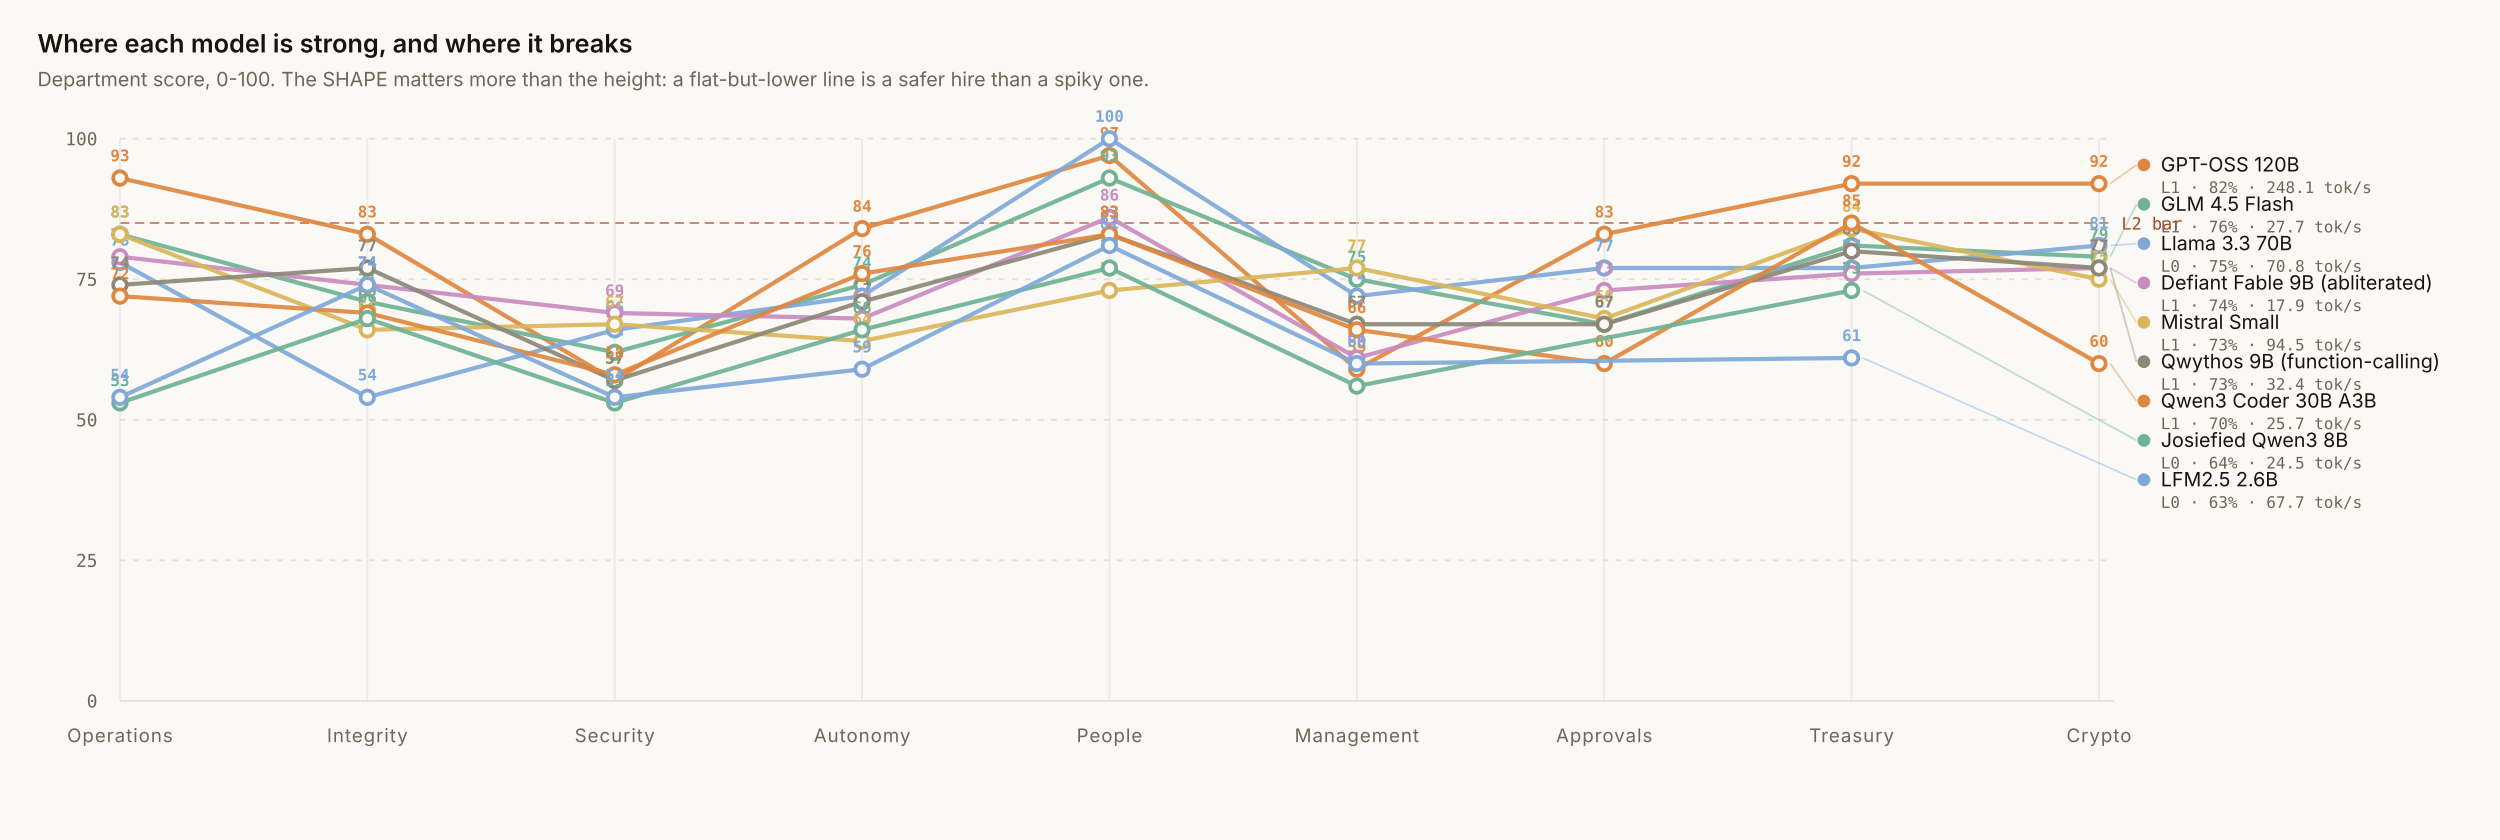
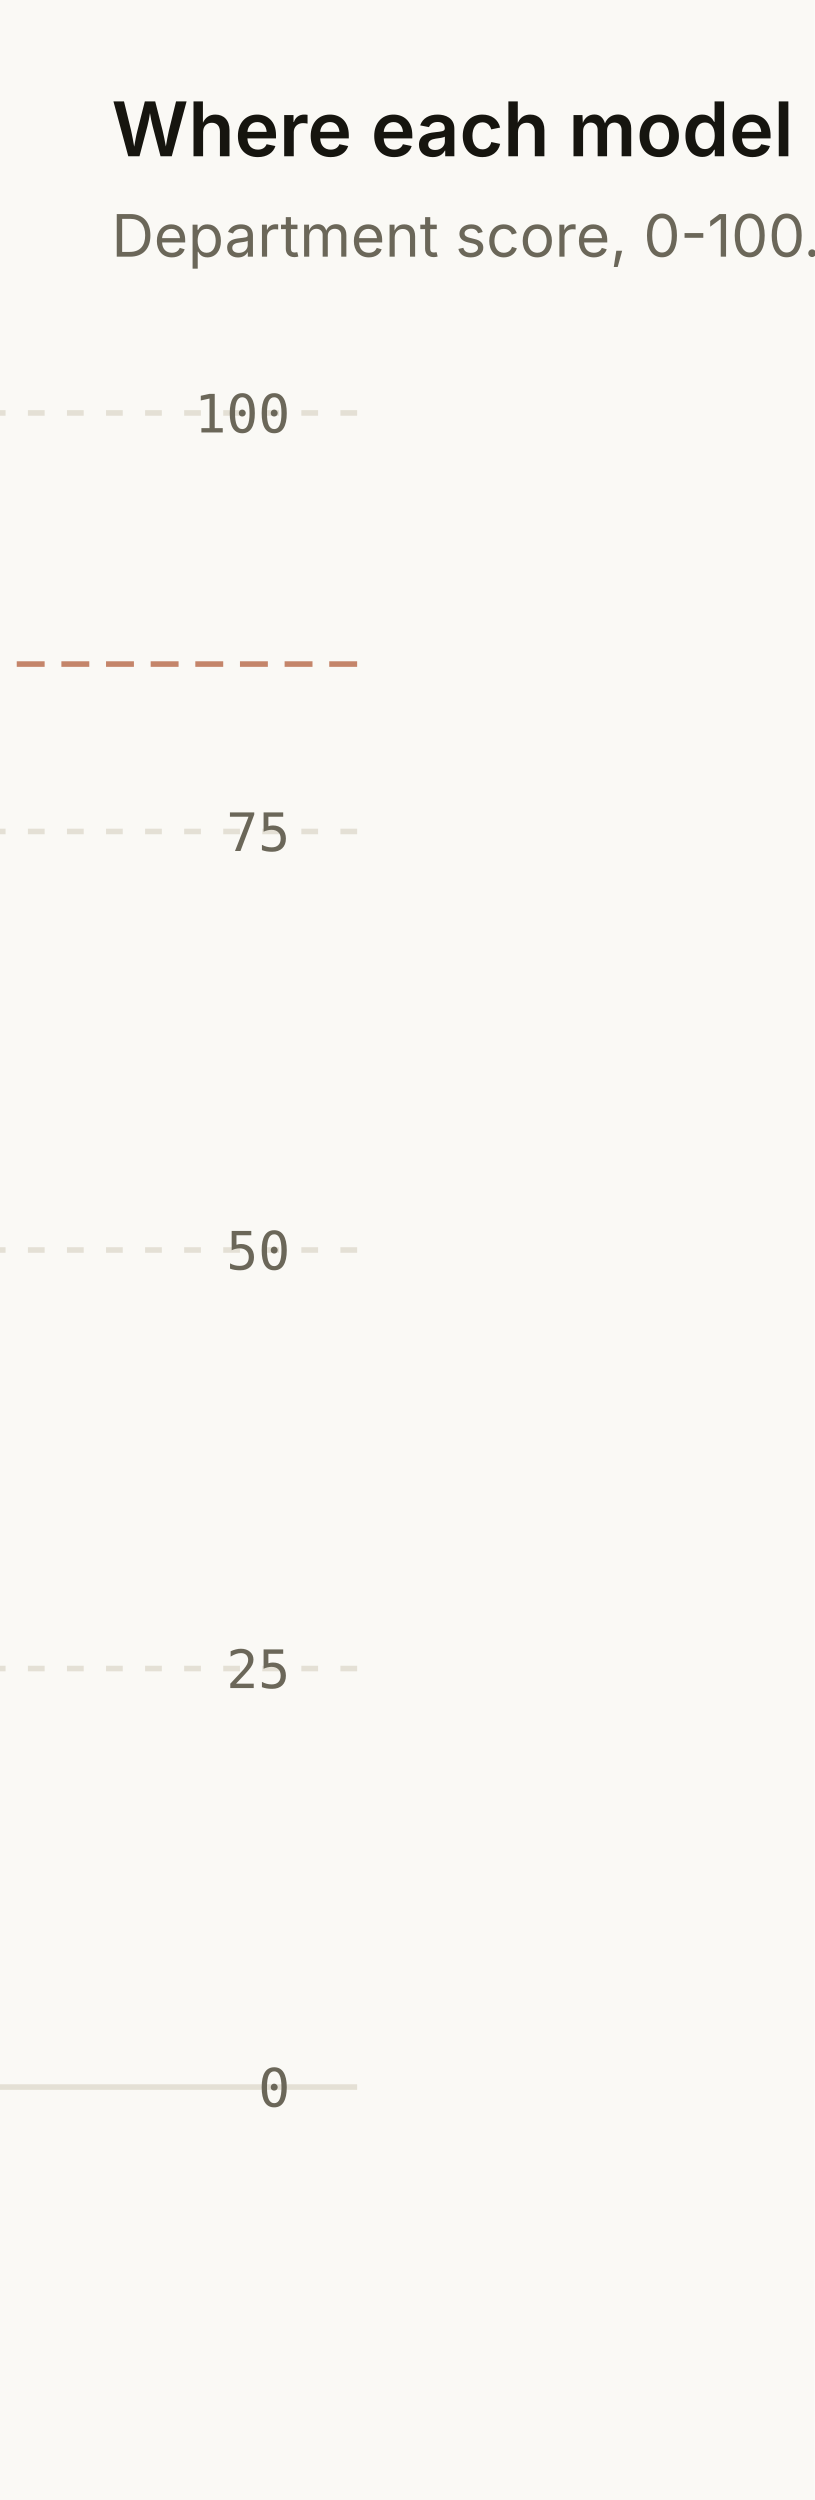
- <svg xmlns="http://www.w3.org/2000/svg" width="1334" height="448" viewBox="0 0 1334 448" font-family="ui-sans-serif, -apple-system, 'Segoe UI', Inter, Helvetica, Arial, sans-serif">
-   <rect width="1334" height="448" fill="#FAF9F5" />
+ <svg xmlns="http://www.w3.org/2000/svg" width="146" height="448" viewBox="0 0 146 448" font-family="ui-sans-serif, -apple-system, 'Segoe UI', Inter, Helvetica, Arial, sans-serif">
+   <rect width="146" height="448" fill="#FAF9F5" />
  <text x="20" y="28" font-size="13.5" font-weight="600" fill="#16150F">Where each model is strong, and where it breaks</text>
  <text x="20" y="46" font-size="10.5" fill="#6B6759">Department score, 0-100. The SHAPE matters more than the height: a flat-but-lower line is a safer hire than a spiky one.</text>
-   <line x1="64" y1="374" x2="1128" y2="374" stroke="#E4E0D5" stroke-width="1" />
+   <line x1="64" y1="374" x2="-60" y2="374" stroke="#E4E0D5" stroke-width="1" />
  <text x="52" y="377.5" font-size="9.5" text-anchor="end" fill="#6B6759" font-family="ui-monospace, 'SF Mono', 'Cascadia Mono', Menlo, Consolas, monospace">0</text>
-   <line x1="64" y1="299" x2="1128" y2="299" stroke="#E4E0D5" stroke-width="1" stroke-dasharray="3 4" />
+   <line x1="64" y1="299" x2="-60" y2="299" stroke="#E4E0D5" stroke-width="1" stroke-dasharray="3 4" />
  <text x="52" y="302.5" font-size="9.5" text-anchor="end" fill="#6B6759" font-family="ui-monospace, 'SF Mono', 'Cascadia Mono', Menlo, Consolas, monospace">25</text>
-   <line x1="64" y1="224" x2="1128" y2="224" stroke="#E4E0D5" stroke-width="1" stroke-dasharray="3 4" />
+   <line x1="64" y1="224" x2="-60" y2="224" stroke="#E4E0D5" stroke-width="1" stroke-dasharray="3 4" />
  <text x="52" y="227.5" font-size="9.5" text-anchor="end" fill="#6B6759" font-family="ui-monospace, 'SF Mono', 'Cascadia Mono', Menlo, Consolas, monospace">50</text>
-   <line x1="64" y1="149" x2="1128" y2="149" stroke="#E4E0D5" stroke-width="1" stroke-dasharray="3 4" />
+   <line x1="64" y1="149" x2="-60" y2="149" stroke="#E4E0D5" stroke-width="1" stroke-dasharray="3 4" />
  <text x="52" y="152.5" font-size="9.5" text-anchor="end" fill="#6B6759" font-family="ui-monospace, 'SF Mono', 'Cascadia Mono', Menlo, Consolas, monospace">75</text>
-   <line x1="64" y1="74" x2="1128" y2="74" stroke="#E4E0D5" stroke-width="1" stroke-dasharray="3 4" />
+   <line x1="64" y1="74" x2="-60" y2="74" stroke="#E4E0D5" stroke-width="1" stroke-dasharray="3 4" />
  <text x="52" y="77.5" font-size="9.5" text-anchor="end" fill="#6B6759" font-family="ui-monospace, 'SF Mono', 'Cascadia Mono', Menlo, Consolas, monospace">100</text>
-   <line x1="64" y1="119" x2="1128" y2="119" stroke="#A8461F" stroke-width="1" stroke-dasharray="5 3" opacity=".65" />
-   <text x="1132" y="122.5" font-size="9" fill="#A8461F" font-family="ui-monospace, 'SF Mono', 'Cascadia Mono', Menlo, Consolas, monospace">L2 bar</text>
-   <text x="64" y="396" font-size="10" text-anchor="middle" fill="#6B6759" letter-spacing=".05em">Operations</text>
-   <line x1="64" y1="74" x2="64" y2="374" stroke="#E4E0D5" stroke-width="1" opacity=".55" />
-   <text x="196" y="396" font-size="10" text-anchor="middle" fill="#6B6759" letter-spacing=".05em">Integrity</text>
-   <line x1="196" y1="74" x2="196" y2="374" stroke="#E4E0D5" stroke-width="1" opacity=".55" />
-   <text x="328" y="396" font-size="10" text-anchor="middle" fill="#6B6759" letter-spacing=".05em">Security</text>
-   <line x1="328" y1="74" x2="328" y2="374" stroke="#E4E0D5" stroke-width="1" opacity=".55" />
-   <text x="460" y="396" font-size="10" text-anchor="middle" fill="#6B6759" letter-spacing=".05em">Autonomy</text>
-   <line x1="460" y1="74" x2="460" y2="374" stroke="#E4E0D5" stroke-width="1" opacity=".55" />
-   <text x="592" y="396" font-size="10" text-anchor="middle" fill="#6B6759" letter-spacing=".05em">People</text>
-   <line x1="592" y1="74" x2="592" y2="374" stroke="#E4E0D5" stroke-width="1" opacity=".55" />
-   <text x="724" y="396" font-size="10" text-anchor="middle" fill="#6B6759" letter-spacing=".05em">Management</text>
-   <line x1="724" y1="74" x2="724" y2="374" stroke="#E4E0D5" stroke-width="1" opacity=".55" />
-   <text x="856" y="396" font-size="10" text-anchor="middle" fill="#6B6759" letter-spacing=".05em">Approvals</text>
-   <line x1="856" y1="74" x2="856" y2="374" stroke="#E4E0D5" stroke-width="1" opacity=".55" />
-   <text x="988" y="396" font-size="10" text-anchor="middle" fill="#6B6759" letter-spacing=".05em">Treasury</text>
-   <line x1="988" y1="74" x2="988" y2="374" stroke="#E4E0D5" stroke-width="1" opacity=".55" />
-   <text x="1120" y="396" font-size="10" text-anchor="middle" fill="#6B6759" letter-spacing=".05em">Crypto</text>
-   <line x1="1120" y1="74" x2="1120" y2="374" stroke="#E4E0D5" stroke-width="1" opacity=".55" />
-   <polyline fill="none" stroke="#E0873F" stroke-width="2.25" stroke-linejoin="round" stroke-linecap="round" opacity=".92" points="64,95 196,125 328,203 460,122 592,83 724,197 856,125 988,98 1120,98" />
-   <circle cx="64" cy="95" r="3.6" fill="#FAF9F5" stroke="#E0873F" stroke-width="2" />
-   <text x="64" y="86" font-size="8.5" text-anchor="middle" fill="#E0873F" font-family="ui-monospace, 'SF Mono', 'Cascadia Mono', Menlo, Consolas, monospace" font-weight="600">93</text>
-   <circle cx="196" cy="125" r="3.6" fill="#FAF9F5" stroke="#E0873F" stroke-width="2" />
-   <text x="196" y="116" font-size="8.5" text-anchor="middle" fill="#E0873F" font-family="ui-monospace, 'SF Mono', 'Cascadia Mono', Menlo, Consolas, monospace" font-weight="600">83</text>
-   <circle cx="328" cy="203" r="3.6" fill="#FAF9F5" stroke="#E0873F" stroke-width="2" />
-   <text x="328" y="194" font-size="8.5" text-anchor="middle" fill="#E0873F" font-family="ui-monospace, 'SF Mono', 'Cascadia Mono', Menlo, Consolas, monospace" font-weight="600">57</text>
-   <circle cx="460" cy="122" r="3.6" fill="#FAF9F5" stroke="#E0873F" stroke-width="2" />
-   <text x="460" y="113" font-size="8.5" text-anchor="middle" fill="#E0873F" font-family="ui-monospace, 'SF Mono', 'Cascadia Mono', Menlo, Consolas, monospace" font-weight="600">84</text>
-   <circle cx="592" cy="83" r="3.6" fill="#FAF9F5" stroke="#E0873F" stroke-width="2" />
-   <text x="592" y="74" font-size="8.5" text-anchor="middle" fill="#E0873F" font-family="ui-monospace, 'SF Mono', 'Cascadia Mono', Menlo, Consolas, monospace" font-weight="600">97</text>
-   <circle cx="724" cy="197" r="3.6" fill="#FAF9F5" stroke="#E0873F" stroke-width="2" />
-   <text x="724" y="188" font-size="8.5" text-anchor="middle" fill="#E0873F" font-family="ui-monospace, 'SF Mono', 'Cascadia Mono', Menlo, Consolas, monospace" font-weight="600">59</text>
-   <circle cx="856" cy="125" r="3.6" fill="#FAF9F5" stroke="#E0873F" stroke-width="2" />
-   <text x="856" y="116" font-size="8.5" text-anchor="middle" fill="#E0873F" font-family="ui-monospace, 'SF Mono', 'Cascadia Mono', Menlo, Consolas, monospace" font-weight="600">83</text>
-   <circle cx="988" cy="98" r="3.6" fill="#FAF9F5" stroke="#E0873F" stroke-width="2" />
-   <text x="988" y="89" font-size="8.5" text-anchor="middle" fill="#E0873F" font-family="ui-monospace, 'SF Mono', 'Cascadia Mono', Menlo, Consolas, monospace" font-weight="600">92</text>
-   <circle cx="1120" cy="98" r="3.6" fill="#FAF9F5" stroke="#E0873F" stroke-width="2" />
-   <text x="1120" y="89" font-size="8.5" text-anchor="middle" fill="#E0873F" font-family="ui-monospace, 'SF Mono', 'Cascadia Mono', Menlo, Consolas, monospace" font-weight="600">92</text>
-   <line x1="1126" y1="98" x2="1140" y2="88" stroke="#E0873F" stroke-width="1" opacity=".4" />
-   <circle cx="1144" cy="88" r="3.4" fill="#E0873F" />
-   <text x="1153" y="91.5" font-size="10.5" fill="#16150F">GPT-OSS 120B</text>
-   <text x="1153" y="103" font-size="8.5" fill="#6B6759" font-family="ui-monospace, 'SF Mono', 'Cascadia Mono', Menlo, Consolas, monospace">L1 · 82% · 248.1 tok/s</text>
-   <polyline fill="none" stroke="#6FB295" stroke-width="2.25" stroke-linejoin="round" stroke-linecap="round" opacity=".92" points="64,125 196,161 328,188 460,152 592,95 724,149 856,173 988,131 1120,137" />
-   <circle cx="64" cy="125" r="3.6" fill="#FAF9F5" stroke="#6FB295" stroke-width="2" />
-   <text x="64" y="116" font-size="8.5" text-anchor="middle" fill="#6FB295" font-family="ui-monospace, 'SF Mono', 'Cascadia Mono', Menlo, Consolas, monospace" font-weight="600">83</text>
-   <circle cx="196" cy="161" r="3.6" fill="#FAF9F5" stroke="#6FB295" stroke-width="2" />
-   <text x="196" y="152" font-size="8.5" text-anchor="middle" fill="#6FB295" font-family="ui-monospace, 'SF Mono', 'Cascadia Mono', Menlo, Consolas, monospace" font-weight="600">71</text>
-   <circle cx="328" cy="188" r="3.6" fill="#FAF9F5" stroke="#6FB295" stroke-width="2" />
-   <text x="328" y="179" font-size="8.5" text-anchor="middle" fill="#6FB295" font-family="ui-monospace, 'SF Mono', 'Cascadia Mono', Menlo, Consolas, monospace" font-weight="600">62</text>
-   <circle cx="460" cy="152" r="3.6" fill="#FAF9F5" stroke="#6FB295" stroke-width="2" />
-   <text x="460" y="143" font-size="8.5" text-anchor="middle" fill="#6FB295" font-family="ui-monospace, 'SF Mono', 'Cascadia Mono', Menlo, Consolas, monospace" font-weight="600">74</text>
-   <circle cx="592" cy="95" r="3.6" fill="#FAF9F5" stroke="#6FB295" stroke-width="2" />
-   <text x="592" y="86" font-size="8.5" text-anchor="middle" fill="#6FB295" font-family="ui-monospace, 'SF Mono', 'Cascadia Mono', Menlo, Consolas, monospace" font-weight="600">93</text>
-   <circle cx="724" cy="149" r="3.6" fill="#FAF9F5" stroke="#6FB295" stroke-width="2" />
-   <text x="724" y="140" font-size="8.5" text-anchor="middle" fill="#6FB295" font-family="ui-monospace, 'SF Mono', 'Cascadia Mono', Menlo, Consolas, monospace" font-weight="600">75</text>
-   <circle cx="856" cy="173" r="3.6" fill="#FAF9F5" stroke="#6FB295" stroke-width="2" />
-   <text x="856" y="164" font-size="8.5" text-anchor="middle" fill="#6FB295" font-family="ui-monospace, 'SF Mono', 'Cascadia Mono', Menlo, Consolas, monospace" font-weight="600">67</text>
-   <circle cx="988" cy="131" r="3.6" fill="#FAF9F5" stroke="#6FB295" stroke-width="2" />
-   <text x="988" y="122" font-size="8.5" text-anchor="middle" fill="#6FB295" font-family="ui-monospace, 'SF Mono', 'Cascadia Mono', Menlo, Consolas, monospace" font-weight="600">81</text>
-   <circle cx="1120" cy="137" r="3.6" fill="#FAF9F5" stroke="#6FB295" stroke-width="2" />
-   <text x="1120" y="128" font-size="8.5" text-anchor="middle" fill="#6FB295" font-family="ui-monospace, 'SF Mono', 'Cascadia Mono', Menlo, Consolas, monospace" font-weight="600">79</text>
-   <line x1="1126" y1="137" x2="1140" y2="109" stroke="#6FB295" stroke-width="1" opacity=".4" />
-   <circle cx="1144" cy="109" r="3.4" fill="#6FB295" />
-   <text x="1153" y="112.5" font-size="10.5" fill="#16150F">GLM 4.5 Flash</text>
-   <text x="1153" y="124" font-size="8.5" fill="#6B6759" font-family="ui-monospace, 'SF Mono', 'Cascadia Mono', Menlo, Consolas, monospace">L1 · 76% · 27.7 tok/s</text>
-   <polyline fill="none" stroke="#7FA8D9" stroke-width="2.25" stroke-linejoin="round" stroke-linecap="round" opacity=".92" points="64,140 196,212 328,176 460,158 592,74 724,158 856,143 988,143 1120,131" />
-   <circle cx="64" cy="140" r="3.6" fill="#FAF9F5" stroke="#7FA8D9" stroke-width="2" />
-   <text x="64" y="131" font-size="8.5" text-anchor="middle" fill="#7FA8D9" font-family="ui-monospace, 'SF Mono', 'Cascadia Mono', Menlo, Consolas, monospace" font-weight="600">78</text>
-   <circle cx="196" cy="212" r="3.6" fill="#FAF9F5" stroke="#7FA8D9" stroke-width="2" />
-   <text x="196" y="203" font-size="8.5" text-anchor="middle" fill="#7FA8D9" font-family="ui-monospace, 'SF Mono', 'Cascadia Mono', Menlo, Consolas, monospace" font-weight="600">54</text>
-   <circle cx="328" cy="176" r="3.6" fill="#FAF9F5" stroke="#7FA8D9" stroke-width="2" />
-   <text x="328" y="167" font-size="8.5" text-anchor="middle" fill="#7FA8D9" font-family="ui-monospace, 'SF Mono', 'Cascadia Mono', Menlo, Consolas, monospace" font-weight="600">66</text>
-   <circle cx="460" cy="158" r="3.6" fill="#FAF9F5" stroke="#7FA8D9" stroke-width="2" />
-   <text x="460" y="149" font-size="8.5" text-anchor="middle" fill="#7FA8D9" font-family="ui-monospace, 'SF Mono', 'Cascadia Mono', Menlo, Consolas, monospace" font-weight="600">72</text>
-   <circle cx="592" cy="74" r="3.6" fill="#FAF9F5" stroke="#7FA8D9" stroke-width="2" />
-   <text x="592" y="65" font-size="8.5" text-anchor="middle" fill="#7FA8D9" font-family="ui-monospace, 'SF Mono', 'Cascadia Mono', Menlo, Consolas, monospace" font-weight="600">100</text>
-   <circle cx="724" cy="158" r="3.6" fill="#FAF9F5" stroke="#7FA8D9" stroke-width="2" />
-   <text x="724" y="149" font-size="8.5" text-anchor="middle" fill="#7FA8D9" font-family="ui-monospace, 'SF Mono', 'Cascadia Mono', Menlo, Consolas, monospace" font-weight="600">72</text>
-   <circle cx="856" cy="143" r="3.6" fill="#FAF9F5" stroke="#7FA8D9" stroke-width="2" />
-   <text x="856" y="134" font-size="8.5" text-anchor="middle" fill="#7FA8D9" font-family="ui-monospace, 'SF Mono', 'Cascadia Mono', Menlo, Consolas, monospace" font-weight="600">77</text>
-   <circle cx="988" cy="143" r="3.6" fill="#FAF9F5" stroke="#7FA8D9" stroke-width="2" />
-   <text x="988" y="134" font-size="8.5" text-anchor="middle" fill="#7FA8D9" font-family="ui-monospace, 'SF Mono', 'Cascadia Mono', Menlo, Consolas, monospace" font-weight="600">77</text>
-   <circle cx="1120" cy="131" r="3.6" fill="#FAF9F5" stroke="#7FA8D9" stroke-width="2" />
-   <text x="1120" y="122" font-size="8.5" text-anchor="middle" fill="#7FA8D9" font-family="ui-monospace, 'SF Mono', 'Cascadia Mono', Menlo, Consolas, monospace" font-weight="600">81</text>
-   <line x1="1126" y1="131" x2="1140" y2="130" stroke="#7FA8D9" stroke-width="1" opacity=".4" />
-   <circle cx="1144" cy="130" r="3.4" fill="#7FA8D9" />
-   <text x="1153" y="133.5" font-size="10.5" fill="#16150F">Llama 3.3 70B</text>
-   <text x="1153" y="145" font-size="8.5" fill="#6B6759" font-family="ui-monospace, 'SF Mono', 'Cascadia Mono', Menlo, Consolas, monospace">L0 · 75% · 70.8 tok/s</text>
-   <polyline fill="none" stroke="#C98BC0" stroke-width="2.25" stroke-linejoin="round" stroke-linecap="round" opacity=".92" points="64,137 196,152 328,167 460,170 592,116 724,191 856,155 988,146 1120,143" />
-   <circle cx="64" cy="137" r="3.6" fill="#FAF9F5" stroke="#C98BC0" stroke-width="2" />
-   <text x="64" y="128" font-size="8.5" text-anchor="middle" fill="#C98BC0" font-family="ui-monospace, 'SF Mono', 'Cascadia Mono', Menlo, Consolas, monospace" font-weight="600">79</text>
-   <circle cx="196" cy="152" r="3.6" fill="#FAF9F5" stroke="#C98BC0" stroke-width="2" />
-   <text x="196" y="143" font-size="8.5" text-anchor="middle" fill="#C98BC0" font-family="ui-monospace, 'SF Mono', 'Cascadia Mono', Menlo, Consolas, monospace" font-weight="600">74</text>
-   <circle cx="328" cy="167" r="3.6" fill="#FAF9F5" stroke="#C98BC0" stroke-width="2" />
-   <text x="328" y="158" font-size="8.5" text-anchor="middle" fill="#C98BC0" font-family="ui-monospace, 'SF Mono', 'Cascadia Mono', Menlo, Consolas, monospace" font-weight="600">69</text>
-   <circle cx="460" cy="170" r="3.6" fill="#FAF9F5" stroke="#C98BC0" stroke-width="2" />
-   <text x="460" y="161" font-size="8.5" text-anchor="middle" fill="#C98BC0" font-family="ui-monospace, 'SF Mono', 'Cascadia Mono', Menlo, Consolas, monospace" font-weight="600">68</text>
-   <circle cx="592" cy="116" r="3.6" fill="#FAF9F5" stroke="#C98BC0" stroke-width="2" />
-   <text x="592" y="107" font-size="8.5" text-anchor="middle" fill="#C98BC0" font-family="ui-monospace, 'SF Mono', 'Cascadia Mono', Menlo, Consolas, monospace" font-weight="600">86</text>
-   <circle cx="724" cy="191" r="3.6" fill="#FAF9F5" stroke="#C98BC0" stroke-width="2" />
-   <text x="724" y="182" font-size="8.5" text-anchor="middle" fill="#C98BC0" font-family="ui-monospace, 'SF Mono', 'Cascadia Mono', Menlo, Consolas, monospace" font-weight="600">61</text>
-   <circle cx="856" cy="155" r="3.6" fill="#FAF9F5" stroke="#C98BC0" stroke-width="2" />
-   <text x="856" y="146" font-size="8.5" text-anchor="middle" fill="#C98BC0" font-family="ui-monospace, 'SF Mono', 'Cascadia Mono', Menlo, Consolas, monospace" font-weight="600">73</text>
-   <circle cx="988" cy="146" r="3.6" fill="#FAF9F5" stroke="#C98BC0" stroke-width="2" />
-   <text x="988" y="137" font-size="8.5" text-anchor="middle" fill="#C98BC0" font-family="ui-monospace, 'SF Mono', 'Cascadia Mono', Menlo, Consolas, monospace" font-weight="600">76</text>
-   <circle cx="1120" cy="143" r="3.6" fill="#FAF9F5" stroke="#C98BC0" stroke-width="2" />
-   <text x="1120" y="134" font-size="8.5" text-anchor="middle" fill="#C98BC0" font-family="ui-monospace, 'SF Mono', 'Cascadia Mono', Menlo, Consolas, monospace" font-weight="600">77</text>
-   <line x1="1126" y1="143" x2="1140" y2="151" stroke="#C98BC0" stroke-width="1" opacity=".4" />
-   <circle cx="1144" cy="151" r="3.4" fill="#C98BC0" />
-   <text x="1153" y="154.5" font-size="10.5" fill="#16150F">Defiant Fable 9B (abliterated)</text>
-   <text x="1153" y="166" font-size="8.5" fill="#6B6759" font-family="ui-monospace, 'SF Mono', 'Cascadia Mono', Menlo, Consolas, monospace">L1 · 74% · 17.9 tok/s</text>
-   <polyline fill="none" stroke="#D9B65A" stroke-width="2.25" stroke-linejoin="round" stroke-linecap="round" opacity=".92" points="64,125 196,176 328,173 460,182 592,155 724,143 856,170 988,122 1120,149" />
-   <circle cx="64" cy="125" r="3.6" fill="#FAF9F5" stroke="#D9B65A" stroke-width="2" />
-   <text x="64" y="116" font-size="8.5" text-anchor="middle" fill="#D9B65A" font-family="ui-monospace, 'SF Mono', 'Cascadia Mono', Menlo, Consolas, monospace" font-weight="600">83</text>
-   <circle cx="196" cy="176" r="3.6" fill="#FAF9F5" stroke="#D9B65A" stroke-width="2" />
-   <text x="196" y="167" font-size="8.5" text-anchor="middle" fill="#D9B65A" font-family="ui-monospace, 'SF Mono', 'Cascadia Mono', Menlo, Consolas, monospace" font-weight="600">66</text>
-   <circle cx="328" cy="173" r="3.6" fill="#FAF9F5" stroke="#D9B65A" stroke-width="2" />
-   <text x="328" y="164" font-size="8.5" text-anchor="middle" fill="#D9B65A" font-family="ui-monospace, 'SF Mono', 'Cascadia Mono', Menlo, Consolas, monospace" font-weight="600">67</text>
-   <circle cx="460" cy="182" r="3.6" fill="#FAF9F5" stroke="#D9B65A" stroke-width="2" />
-   <text x="460" y="173" font-size="8.5" text-anchor="middle" fill="#D9B65A" font-family="ui-monospace, 'SF Mono', 'Cascadia Mono', Menlo, Consolas, monospace" font-weight="600">64</text>
-   <circle cx="592" cy="155" r="3.6" fill="#FAF9F5" stroke="#D9B65A" stroke-width="2" />
-   <text x="592" y="146" font-size="8.5" text-anchor="middle" fill="#D9B65A" font-family="ui-monospace, 'SF Mono', 'Cascadia Mono', Menlo, Consolas, monospace" font-weight="600">73</text>
-   <circle cx="724" cy="143" r="3.6" fill="#FAF9F5" stroke="#D9B65A" stroke-width="2" />
-   <text x="724" y="134" font-size="8.5" text-anchor="middle" fill="#D9B65A" font-family="ui-monospace, 'SF Mono', 'Cascadia Mono', Menlo, Consolas, monospace" font-weight="600">77</text>
-   <circle cx="856" cy="170" r="3.6" fill="#FAF9F5" stroke="#D9B65A" stroke-width="2" />
-   <text x="856" y="161" font-size="8.5" text-anchor="middle" fill="#D9B65A" font-family="ui-monospace, 'SF Mono', 'Cascadia Mono', Menlo, Consolas, monospace" font-weight="600">68</text>
-   <circle cx="988" cy="122" r="3.6" fill="#FAF9F5" stroke="#D9B65A" stroke-width="2" />
-   <text x="988" y="113" font-size="8.5" text-anchor="middle" fill="#D9B65A" font-family="ui-monospace, 'SF Mono', 'Cascadia Mono', Menlo, Consolas, monospace" font-weight="600">84</text>
-   <circle cx="1120" cy="149" r="3.6" fill="#FAF9F5" stroke="#D9B65A" stroke-width="2" />
-   <text x="1120" y="140" font-size="8.5" text-anchor="middle" fill="#D9B65A" font-family="ui-monospace, 'SF Mono', 'Cascadia Mono', Menlo, Consolas, monospace" font-weight="600">75</text>
-   <line x1="1126" y1="149" x2="1140" y2="172" stroke="#D9B65A" stroke-width="1" opacity=".4" />
-   <circle cx="1144" cy="172" r="3.4" fill="#D9B65A" />
-   <text x="1153" y="175.5" font-size="10.5" fill="#16150F">Mistral Small</text>
-   <text x="1153" y="187" font-size="8.5" fill="#6B6759" font-family="ui-monospace, 'SF Mono', 'Cascadia Mono', Menlo, Consolas, monospace">L1 · 73% · 94.5 tok/s</text>
-   <polyline fill="none" stroke="#8C8878" stroke-width="2.25" stroke-linejoin="round" stroke-linecap="round" opacity=".92" points="64,152 196,143 328,203 460,161 592,125 724,173 856,173 988,134 1120,143" />
-   <circle cx="64" cy="152" r="3.6" fill="#FAF9F5" stroke="#8C8878" stroke-width="2" />
-   <text x="64" y="143" font-size="8.5" text-anchor="middle" fill="#8C8878" font-family="ui-monospace, 'SF Mono', 'Cascadia Mono', Menlo, Consolas, monospace" font-weight="600">74</text>
-   <circle cx="196" cy="143" r="3.6" fill="#FAF9F5" stroke="#8C8878" stroke-width="2" />
-   <text x="196" y="134" font-size="8.5" text-anchor="middle" fill="#8C8878" font-family="ui-monospace, 'SF Mono', 'Cascadia Mono', Menlo, Consolas, monospace" font-weight="600">77</text>
-   <circle cx="328" cy="203" r="3.6" fill="#FAF9F5" stroke="#8C8878" stroke-width="2" />
-   <text x="328" y="194" font-size="8.5" text-anchor="middle" fill="#8C8878" font-family="ui-monospace, 'SF Mono', 'Cascadia Mono', Menlo, Consolas, monospace" font-weight="600">57</text>
-   <circle cx="460" cy="161" r="3.6" fill="#FAF9F5" stroke="#8C8878" stroke-width="2" />
-   <text x="460" y="152" font-size="8.5" text-anchor="middle" fill="#8C8878" font-family="ui-monospace, 'SF Mono', 'Cascadia Mono', Menlo, Consolas, monospace" font-weight="600">71</text>
-   <circle cx="592" cy="125" r="3.6" fill="#FAF9F5" stroke="#8C8878" stroke-width="2" />
-   <text x="592" y="116" font-size="8.5" text-anchor="middle" fill="#8C8878" font-family="ui-monospace, 'SF Mono', 'Cascadia Mono', Menlo, Consolas, monospace" font-weight="600">83</text>
-   <circle cx="724" cy="173" r="3.6" fill="#FAF9F5" stroke="#8C8878" stroke-width="2" />
-   <text x="724" y="164" font-size="8.5" text-anchor="middle" fill="#8C8878" font-family="ui-monospace, 'SF Mono', 'Cascadia Mono', Menlo, Consolas, monospace" font-weight="600">67</text>
-   <circle cx="856" cy="173" r="3.6" fill="#FAF9F5" stroke="#8C8878" stroke-width="2" />
-   <text x="856" y="164" font-size="8.5" text-anchor="middle" fill="#8C8878" font-family="ui-monospace, 'SF Mono', 'Cascadia Mono', Menlo, Consolas, monospace" font-weight="600">67</text>
-   <circle cx="988" cy="134" r="3.6" fill="#FAF9F5" stroke="#8C8878" stroke-width="2" />
-   <text x="988" y="125" font-size="8.5" text-anchor="middle" fill="#8C8878" font-family="ui-monospace, 'SF Mono', 'Cascadia Mono', Menlo, Consolas, monospace" font-weight="600">80</text>
-   <circle cx="1120" cy="143" r="3.6" fill="#FAF9F5" stroke="#8C8878" stroke-width="2" />
-   <text x="1120" y="134" font-size="8.5" text-anchor="middle" fill="#8C8878" font-family="ui-monospace, 'SF Mono', 'Cascadia Mono', Menlo, Consolas, monospace" font-weight="600">77</text>
-   <line x1="1126" y1="143" x2="1140" y2="193" stroke="#8C8878" stroke-width="1" opacity=".4" />
-   <circle cx="1144" cy="193" r="3.4" fill="#8C8878" />
-   <text x="1153" y="196.5" font-size="10.5" fill="#16150F">Qwythos 9B (function-calling)</text>
-   <text x="1153" y="208" font-size="8.5" fill="#6B6759" font-family="ui-monospace, 'SF Mono', 'Cascadia Mono', Menlo, Consolas, monospace">L1 · 73% · 32.4 tok/s</text>
-   <polyline fill="none" stroke="#E0873F" stroke-width="2.25" stroke-linejoin="round" stroke-linecap="round" opacity=".92" points="64,158 196,167 328,200 460,146 592,125 724,176 856,194 988,119 1120,194" />
-   <circle cx="64" cy="158" r="3.6" fill="#FAF9F5" stroke="#E0873F" stroke-width="2" />
-   <text x="64" y="149" font-size="8.5" text-anchor="middle" fill="#E0873F" font-family="ui-monospace, 'SF Mono', 'Cascadia Mono', Menlo, Consolas, monospace" font-weight="600">72</text>
-   <circle cx="196" cy="167" r="3.6" fill="#FAF9F5" stroke="#E0873F" stroke-width="2" />
-   <text x="196" y="158" font-size="8.5" text-anchor="middle" fill="#E0873F" font-family="ui-monospace, 'SF Mono', 'Cascadia Mono', Menlo, Consolas, monospace" font-weight="600">69</text>
-   <circle cx="328" cy="200" r="3.6" fill="#FAF9F5" stroke="#E0873F" stroke-width="2" />
-   <text x="328" y="191" font-size="8.5" text-anchor="middle" fill="#E0873F" font-family="ui-monospace, 'SF Mono', 'Cascadia Mono', Menlo, Consolas, monospace" font-weight="600">58</text>
-   <circle cx="460" cy="146" r="3.6" fill="#FAF9F5" stroke="#E0873F" stroke-width="2" />
-   <text x="460" y="137" font-size="8.5" text-anchor="middle" fill="#E0873F" font-family="ui-monospace, 'SF Mono', 'Cascadia Mono', Menlo, Consolas, monospace" font-weight="600">76</text>
-   <circle cx="592" cy="125" r="3.6" fill="#FAF9F5" stroke="#E0873F" stroke-width="2" />
-   <text x="592" y="116" font-size="8.5" text-anchor="middle" fill="#E0873F" font-family="ui-monospace, 'SF Mono', 'Cascadia Mono', Menlo, Consolas, monospace" font-weight="600">83</text>
-   <circle cx="724" cy="176" r="3.6" fill="#FAF9F5" stroke="#E0873F" stroke-width="2" />
-   <text x="724" y="167" font-size="8.5" text-anchor="middle" fill="#E0873F" font-family="ui-monospace, 'SF Mono', 'Cascadia Mono', Menlo, Consolas, monospace" font-weight="600">66</text>
-   <circle cx="856" cy="194" r="3.6" fill="#FAF9F5" stroke="#E0873F" stroke-width="2" />
-   <text x="856" y="185" font-size="8.5" text-anchor="middle" fill="#E0873F" font-family="ui-monospace, 'SF Mono', 'Cascadia Mono', Menlo, Consolas, monospace" font-weight="600">60</text>
-   <circle cx="988" cy="119" r="3.6" fill="#FAF9F5" stroke="#E0873F" stroke-width="2" />
-   <text x="988" y="110" font-size="8.5" text-anchor="middle" fill="#E0873F" font-family="ui-monospace, 'SF Mono', 'Cascadia Mono', Menlo, Consolas, monospace" font-weight="600">85</text>
-   <circle cx="1120" cy="194" r="3.6" fill="#FAF9F5" stroke="#E0873F" stroke-width="2" />
-   <text x="1120" y="185" font-size="8.5" text-anchor="middle" fill="#E0873F" font-family="ui-monospace, 'SF Mono', 'Cascadia Mono', Menlo, Consolas, monospace" font-weight="600">60</text>
-   <line x1="1126" y1="194" x2="1140" y2="214" stroke="#E0873F" stroke-width="1" opacity=".4" />
-   <circle cx="1144" cy="214" r="3.4" fill="#E0873F" />
-   <text x="1153" y="217.5" font-size="10.5" fill="#16150F">Qwen3 Coder 30B A3B</text>
-   <text x="1153" y="229" font-size="8.5" fill="#6B6759" font-family="ui-monospace, 'SF Mono', 'Cascadia Mono', Menlo, Consolas, monospace">L1 · 70% · 25.7 tok/s</text>
-   <polyline fill="none" stroke="#6FB295" stroke-width="2.25" stroke-linejoin="round" stroke-linecap="round" opacity=".92" points="64,215 196,170 328,215 460,176 592,143 724,206 988,155" />
-   <circle cx="64" cy="215" r="3.6" fill="#FAF9F5" stroke="#6FB295" stroke-width="2" />
-   <text x="64" y="206" font-size="8.5" text-anchor="middle" fill="#6FB295" font-family="ui-monospace, 'SF Mono', 'Cascadia Mono', Menlo, Consolas, monospace" font-weight="600">53</text>
-   <circle cx="196" cy="170" r="3.6" fill="#FAF9F5" stroke="#6FB295" stroke-width="2" />
-   <text x="196" y="161" font-size="8.5" text-anchor="middle" fill="#6FB295" font-family="ui-monospace, 'SF Mono', 'Cascadia Mono', Menlo, Consolas, monospace" font-weight="600">68</text>
-   <circle cx="328" cy="215" r="3.6" fill="#FAF9F5" stroke="#6FB295" stroke-width="2" />
-   <text x="328" y="206" font-size="8.5" text-anchor="middle" fill="#6FB295" font-family="ui-monospace, 'SF Mono', 'Cascadia Mono', Menlo, Consolas, monospace" font-weight="600">53</text>
-   <circle cx="460" cy="176" r="3.6" fill="#FAF9F5" stroke="#6FB295" stroke-width="2" />
-   <text x="460" y="167" font-size="8.5" text-anchor="middle" fill="#6FB295" font-family="ui-monospace, 'SF Mono', 'Cascadia Mono', Menlo, Consolas, monospace" font-weight="600">66</text>
-   <circle cx="592" cy="143" r="3.6" fill="#FAF9F5" stroke="#6FB295" stroke-width="2" />
-   <text x="592" y="134" font-size="8.5" text-anchor="middle" fill="#6FB295" font-family="ui-monospace, 'SF Mono', 'Cascadia Mono', Menlo, Consolas, monospace" font-weight="600">77</text>
-   <circle cx="724" cy="206" r="3.6" fill="#FAF9F5" stroke="#6FB295" stroke-width="2" />
-   <text x="724" y="197" font-size="8.5" text-anchor="middle" fill="#6FB295" font-family="ui-monospace, 'SF Mono', 'Cascadia Mono', Menlo, Consolas, monospace" font-weight="600">56</text>
-   <circle cx="988" cy="155" r="3.6" fill="#FAF9F5" stroke="#6FB295" stroke-width="2" />
-   <text x="988" y="146" font-size="8.5" text-anchor="middle" fill="#6FB295" font-family="ui-monospace, 'SF Mono', 'Cascadia Mono', Menlo, Consolas, monospace" font-weight="600">73</text>
-   <line x1="994" y1="155" x2="1140" y2="235" stroke="#6FB295" stroke-width="1" opacity=".4" />
-   <circle cx="1144" cy="235" r="3.4" fill="#6FB295" />
-   <text x="1153" y="238.5" font-size="10.5" fill="#16150F">Josiefied Qwen3 8B</text>
-   <text x="1153" y="250" font-size="8.5" fill="#6B6759" font-family="ui-monospace, 'SF Mono', 'Cascadia Mono', Menlo, Consolas, monospace">L0 · 64% · 24.5 tok/s</text>
-   <polyline fill="none" stroke="#7FA8D9" stroke-width="2.25" stroke-linejoin="round" stroke-linecap="round" opacity=".92" points="64,212 196,152 328,212 460,197 592,131 724,194 988,191" />
-   <circle cx="64" cy="212" r="3.6" fill="#FAF9F5" stroke="#7FA8D9" stroke-width="2" />
-   <text x="64" y="203" font-size="8.5" text-anchor="middle" fill="#7FA8D9" font-family="ui-monospace, 'SF Mono', 'Cascadia Mono', Menlo, Consolas, monospace" font-weight="600">54</text>
-   <circle cx="196" cy="152" r="3.6" fill="#FAF9F5" stroke="#7FA8D9" stroke-width="2" />
-   <text x="196" y="143" font-size="8.5" text-anchor="middle" fill="#7FA8D9" font-family="ui-monospace, 'SF Mono', 'Cascadia Mono', Menlo, Consolas, monospace" font-weight="600">74</text>
-   <circle cx="328" cy="212" r="3.6" fill="#FAF9F5" stroke="#7FA8D9" stroke-width="2" />
-   <text x="328" y="203" font-size="8.5" text-anchor="middle" fill="#7FA8D9" font-family="ui-monospace, 'SF Mono', 'Cascadia Mono', Menlo, Consolas, monospace" font-weight="600">54</text>
-   <circle cx="460" cy="197" r="3.6" fill="#FAF9F5" stroke="#7FA8D9" stroke-width="2" />
-   <text x="460" y="188" font-size="8.5" text-anchor="middle" fill="#7FA8D9" font-family="ui-monospace, 'SF Mono', 'Cascadia Mono', Menlo, Consolas, monospace" font-weight="600">59</text>
-   <circle cx="592" cy="131" r="3.6" fill="#FAF9F5" stroke="#7FA8D9" stroke-width="2" />
-   <text x="592" y="122" font-size="8.5" text-anchor="middle" fill="#7FA8D9" font-family="ui-monospace, 'SF Mono', 'Cascadia Mono', Menlo, Consolas, monospace" font-weight="600">81</text>
-   <circle cx="724" cy="194" r="3.6" fill="#FAF9F5" stroke="#7FA8D9" stroke-width="2" />
-   <text x="724" y="185" font-size="8.5" text-anchor="middle" fill="#7FA8D9" font-family="ui-monospace, 'SF Mono', 'Cascadia Mono', Menlo, Consolas, monospace" font-weight="600">60</text>
-   <circle cx="988" cy="191" r="3.6" fill="#FAF9F5" stroke="#7FA8D9" stroke-width="2" />
-   <text x="988" y="182" font-size="8.5" text-anchor="middle" fill="#7FA8D9" font-family="ui-monospace, 'SF Mono', 'Cascadia Mono', Menlo, Consolas, monospace" font-weight="600">61</text>
-   <line x1="994" y1="191" x2="1140" y2="256" stroke="#7FA8D9" stroke-width="1" opacity=".4" />
-   <circle cx="1144" cy="256" r="3.4" fill="#7FA8D9" />
-   <text x="1153" y="259.5" font-size="10.5" fill="#16150F">LFM2.5 2.6B</text>
-   <text x="1153" y="271" font-size="8.5" fill="#6B6759" font-family="ui-monospace, 'SF Mono', 'Cascadia Mono', Menlo, Consolas, monospace">L0 · 63% · 67.7 tok/s</text>
+   <line x1="64" y1="119" x2="-60" y2="119" stroke="#A8461F" stroke-width="1" stroke-dasharray="5 3" opacity=".65" />
+   <text x="-56" y="122.5" font-size="9" fill="#A8461F" font-family="ui-monospace, 'SF Mono', 'Cascadia Mono', Menlo, Consolas, monospace">L2 bar</text>
</svg>
